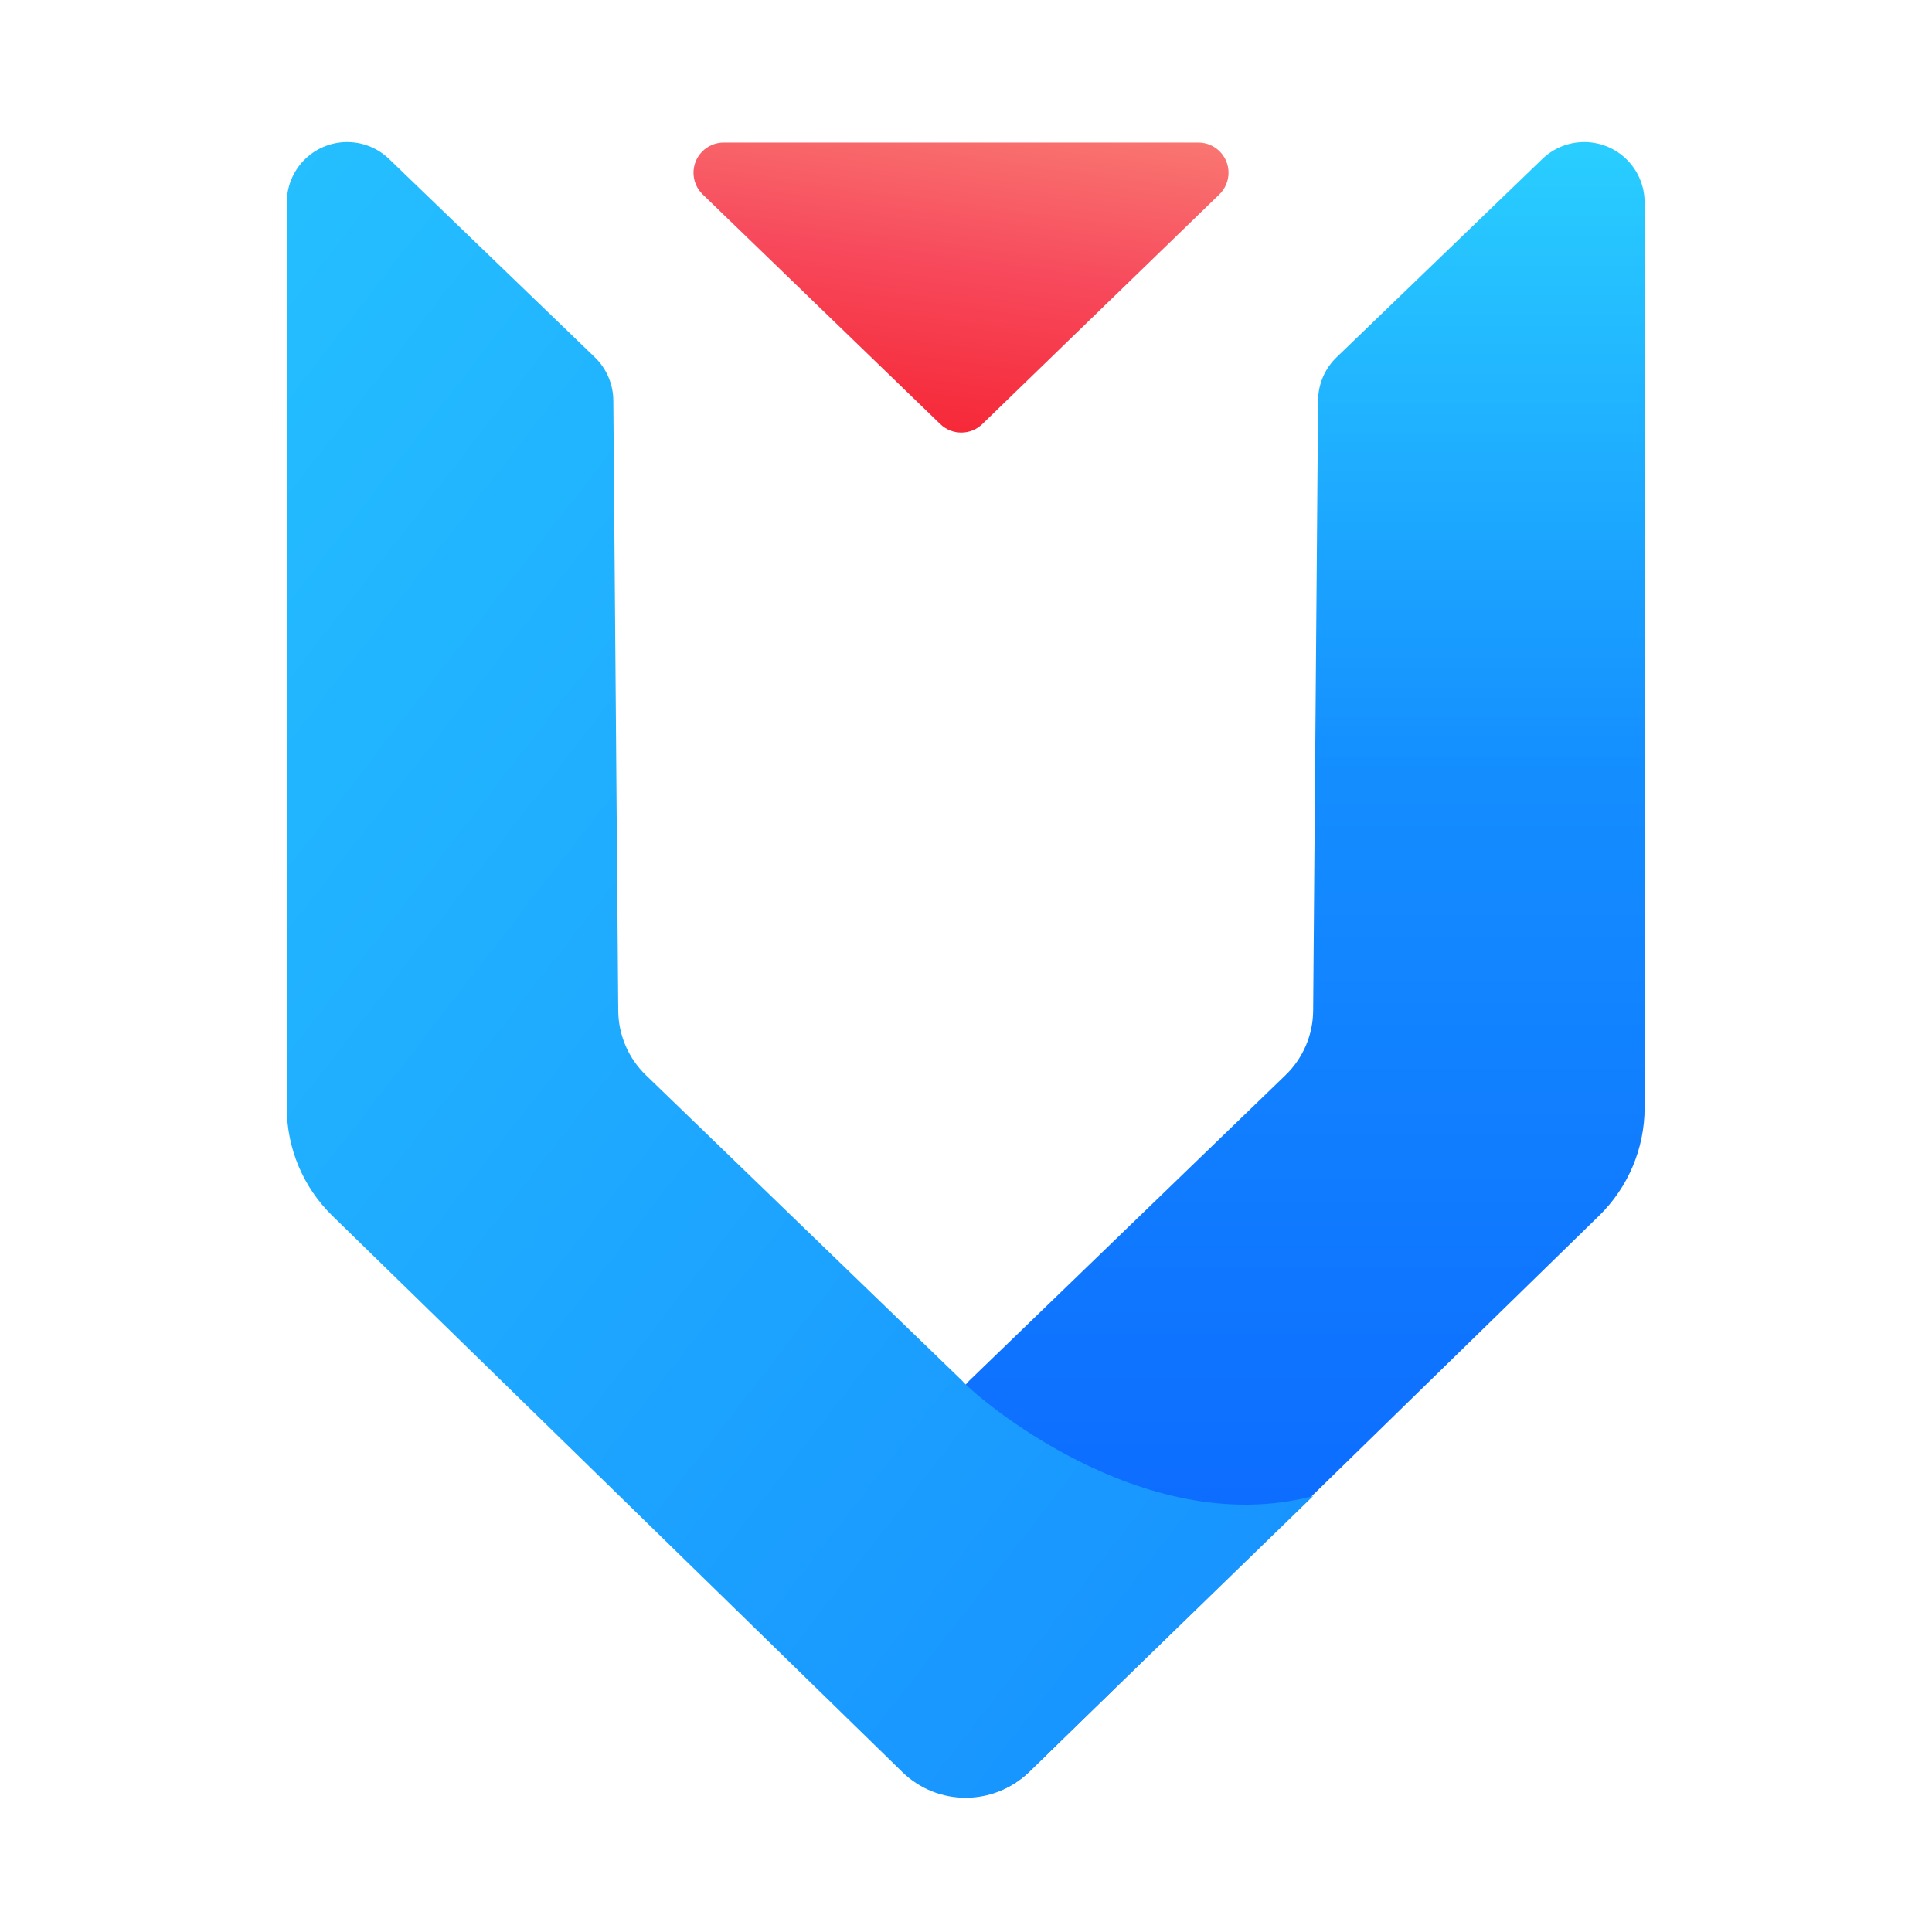
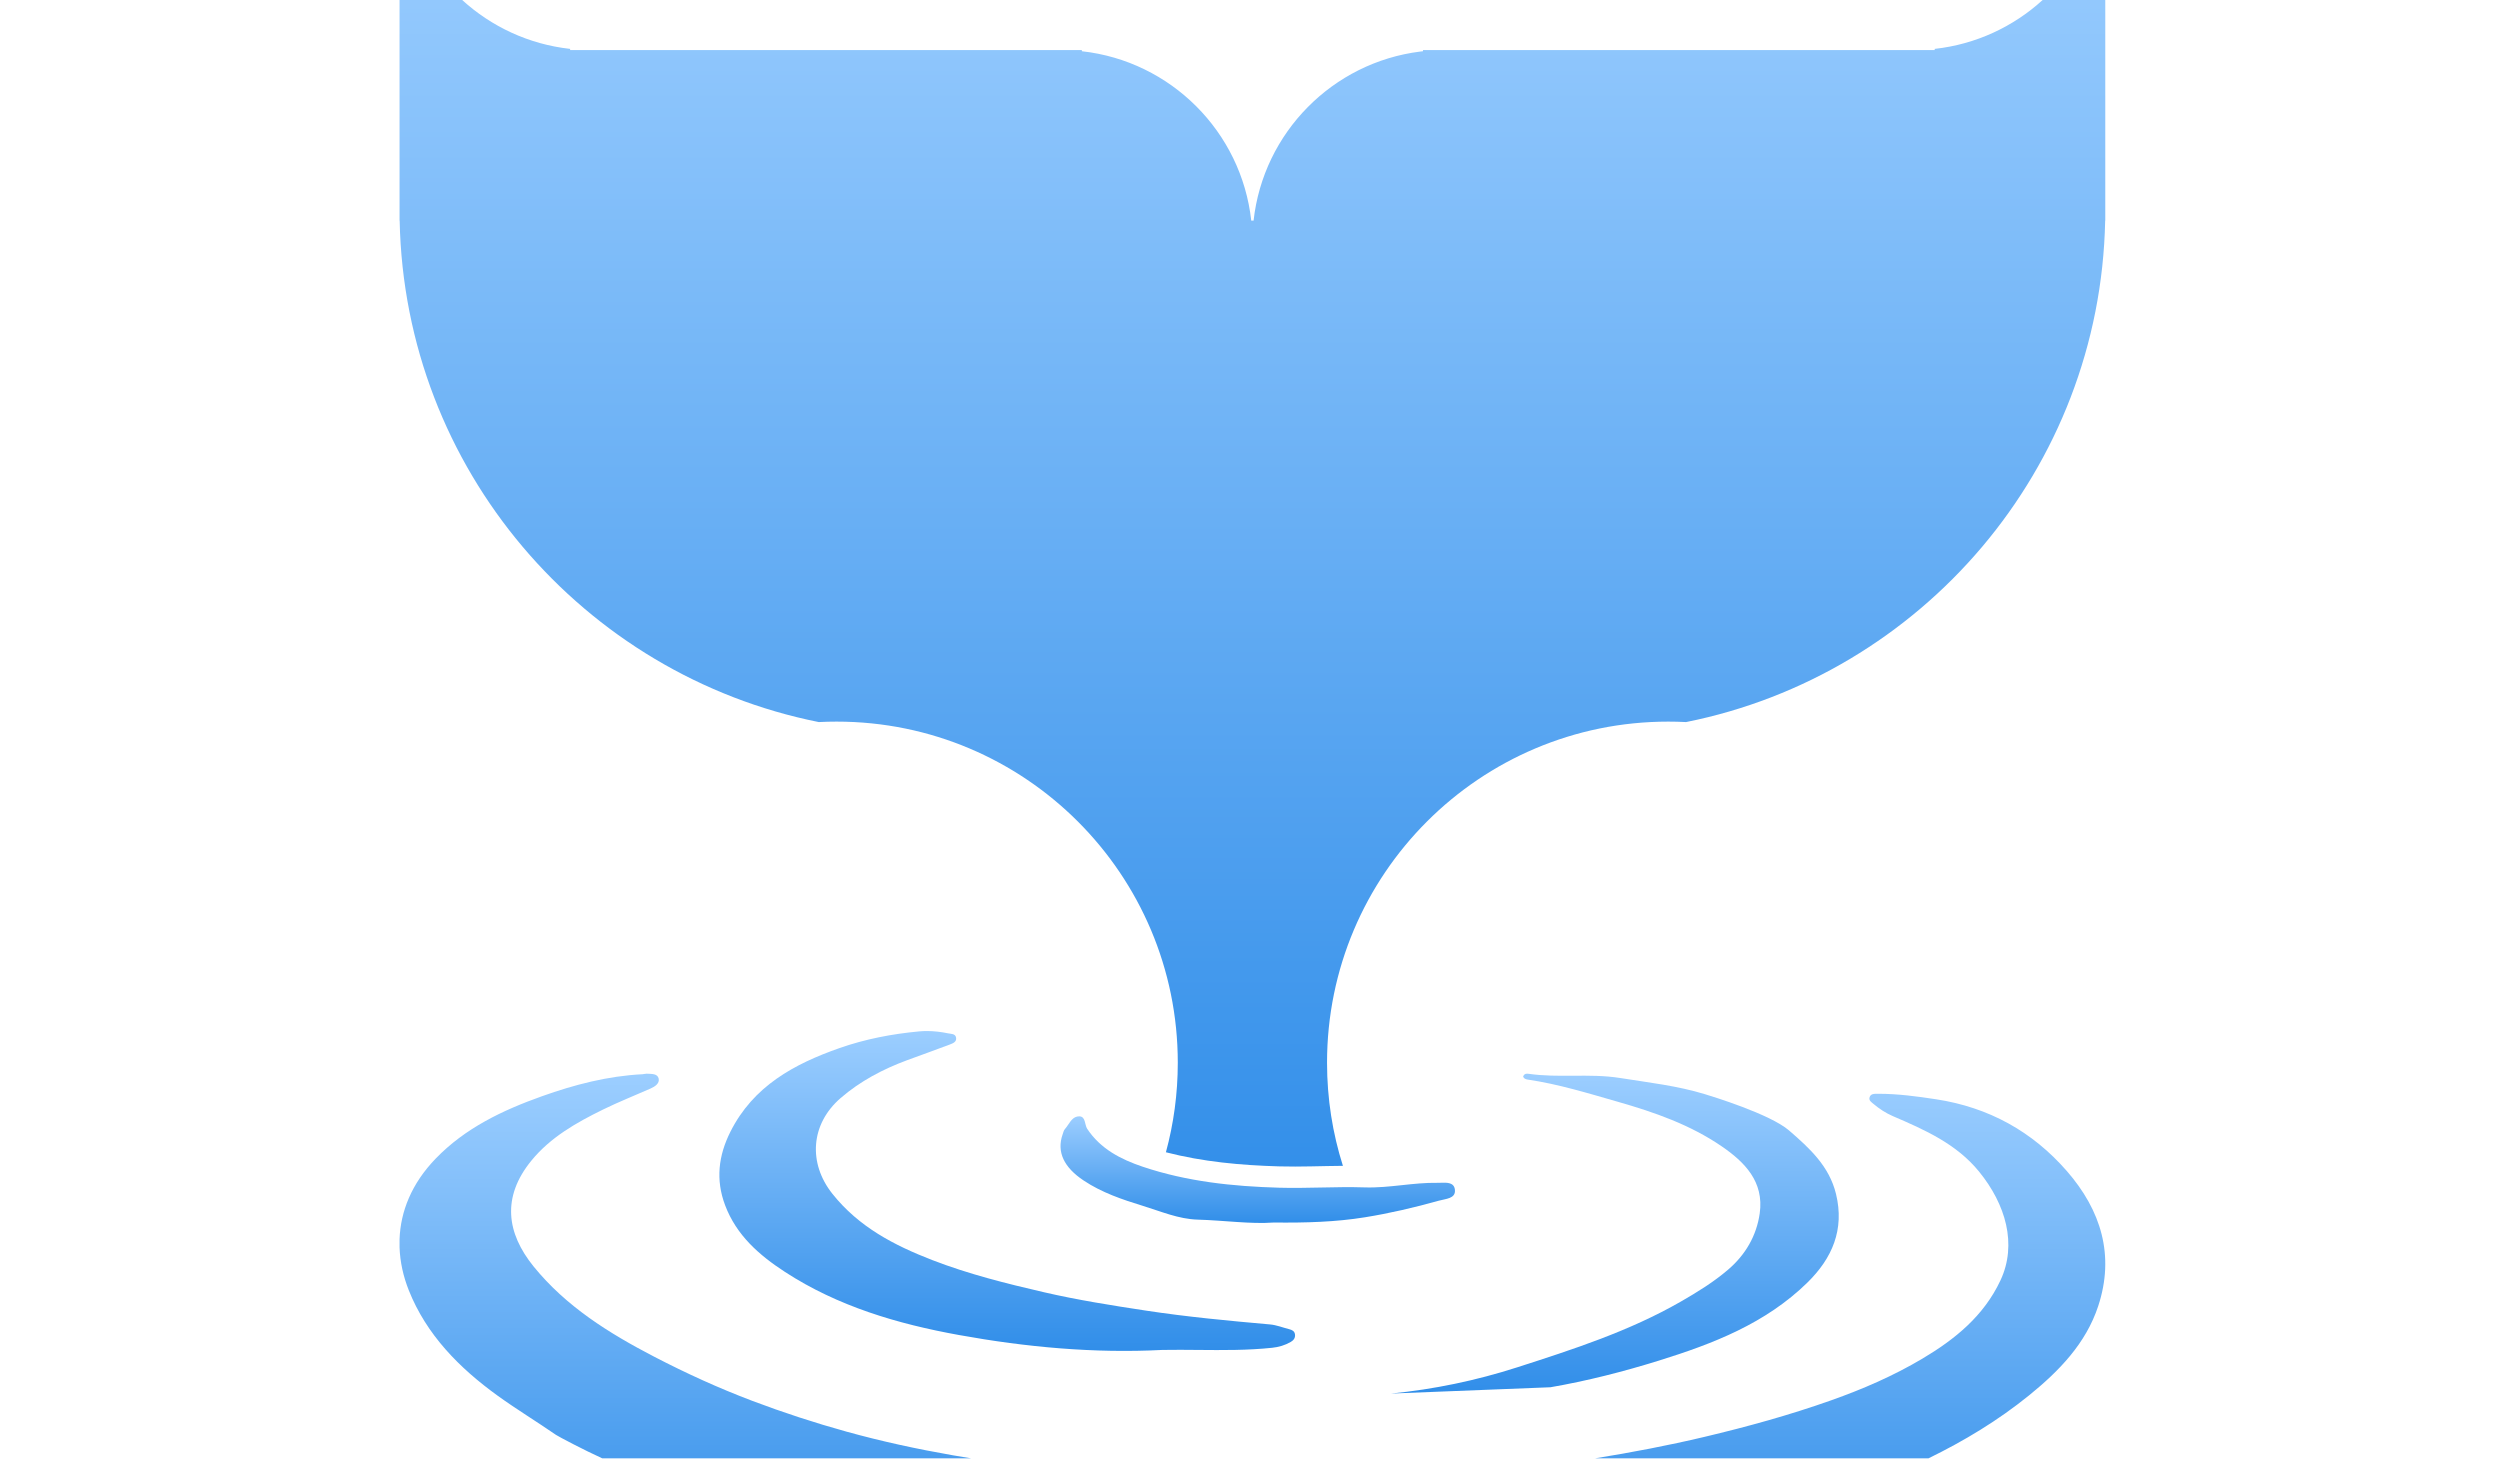
- <svg xmlns="http://www.w3.org/2000/svg" viewBox="0 0 128 128" version="1.1">
-   <defs>
-     <linearGradient x1="69.644%" y1="0%" x2="69.644%" y2="100%" id="linearGradient-1">
-       <stop stop-color="#29CDFF" offset="0%" />
-       <stop stop-color="#148EFF" offset="37.86%" />
-       <stop stop-color="#0A60FF" offset="100%" />
-     </linearGradient>
-     <linearGradient x1="-19.819%" y1="-36.793%" x2="138.579%" y2="157.638%" id="linearGradient-2">
-       <stop stop-color="#29CDFF" offset="0%" />
-       <stop stop-color="#0F78FF" offset="100%" />
-     </linearGradient>
-     <linearGradient x1="68.128%" y1="-35.691%" x2="30.44%" y2="114.943%" id="linearGradient-3">
-       <stop stop-color="#FA8E7D" offset="0%" />
-       <stop stop-color="#F74A5C" offset="51.264%" />
-       <stop stop-color="#F51D2C" offset="100%" />
+ <svg xmlns="http://www.w3.org/2000/svg" version="1.1" id="svg2" xml:space="preserve" width="1280" height="746.667" viewBox="0 0 1280 746.667">
+   <defs id="defs6">
+     <clipPath clipPathUnits="userSpaceOnUse" id="clipPath18">
+       <path d="m 784.376,560 c -11.2,-10.213 -25.563,-17.017 -41.448,-18.773 v 0 l -10e-4,-0.45 -196.5,10e-4 -10e-4,-0.451 -1.022,-0.12 c -33.673,-4.199 -60.289,-31.113 -64.027,-64.922 v 0 h -0.899 c -3.777,34.15 -30.896,61.266 -65.05,65.042 v 0 l -10e-4,0.451 -196.5,-10e-4 -0.001,0.45 c -15.885,1.756 -30.247,8.56 -41.448,18.773 v 0 h -24.051 v -84.715 l 0.042,-0.042 c 1.929,-95.37 70.432,-174.4 160.942,-192.518 v 0 c 2.272,0.117 4.559,0.176 6.86,0.176 v 0 c 72.349,0 131,-58.644 131,-130.985 v 0 c 0,-11.899 -1.587,-23.428 -4.562,-34.386 v 0 c 14.165,-3.661 28.73,-4.999 43.518,-5.421 v 0 c 8.169,-0.233 16.311,0.153 24.449,0.21 v 0 c -3.959,12.492 -6.093,25.795 -6.093,39.597 v 0 c 0,72.341 58.652,130.985 131,130.985 v 0 c 2.301,0 4.589,-0.059 6.86,-0.176 v 0 c 90.51,18.118 159.014,97.148 160.942,192.518 v 0 l 0.042,0.042 V 560 Z M 440.965,98.603 l 39.963,0.003 0.955,-0.003 c -6.985,0.175 -14.484,1.038 -22.009,1.249 v 0 c -5.757,0.163 -11.272,2.063 -16.744,3.899 v 0 c -0.686,-1.734 -1.408,-3.45 -2.165,-5.148 m 48.149,0.138 c -0.886,-0.066 -1.784,-0.11 -2.694,-0.136 v 0 l 34.469,-0.002 -0.393,0.891 c -0.1,0.228 -0.198,0.456 -0.295,0.683 v 0 c -9.855,-1.295 -19.946,-1.552 -31.087,-1.436" id="path16" />
+     </clipPath>
+     <clipPath clipPathUnits="userSpaceOnUse" id="clipPath26">
+       <path d="M -19.573,780.271 H 980.427 v -1000 H -19.573 Z" id="path24" />
+     </clipPath>
+     <linearGradient x1="0" y1="0" x2="0" y2="1024" gradientUnits="userSpaceOnUse" gradientTransform="matrix(1,0,0,-1,153.4272,606.2696)" id="linearGradient36">
+       <stop style="stop-opacity:1;stop-color:#9cceff" offset="0" id="stop32" />
+       <stop style="stop-opacity:1;stop-color:#318ee9" offset="1" id="stop34" />
+     </linearGradient>
+     <linearGradient x1="327.5" y1="0" x2="327.5" y2="506.488" gradientUnits="userSpaceOnUse" gradientTransform="matrix(1,0,0,-1,153.4272,606.2696)" spreadMethod="pad" id="linearGradient68">
+       <stop style="stop-opacity:1;stop-color:#9cceff" offset="0" id="stop64" />
+       <stop style="stop-opacity:1;stop-color:#318ee9" offset="1" id="stop66" />
+     </linearGradient>
+     <clipPath clipPathUnits="userSpaceOnUse" id="clipPath78">
+       <path d="m 584.87,146.596 c 0.278,-0.711 0.911,-1.027 1.642,-1.134 v 0 c 11.889,-1.737 23.329,-5.278 34.853,-8.578 v 0 c 13.994,-4.005 27.667,-8.788 39.743,-17.058 v 0 c 8.788,-6.021 16.362,-13.561 14.624,-25.776 v 0 c -1.222,-8.611 -5.501,-15.9 -12.066,-21.532 v 0 c -5.573,-4.785 -11.795,-8.627 -18.179,-12.299 v 0 C 625.646,48.813 604.098,41.858 582.547,34.927 v 0 c -15.76,-5.07 -31.958,-8.43 -48.401,-10.052 v 0 l 61.213,2.418 c 14.091,2.436 27.975,5.983 41.667,10.241 v 0 c 20.81,6.471 40.971,14.259 56.997,29.942 v 0 c 9.502,9.296 14.345,20.356 11.006,34.036 v 0 c -2.617,10.72 -10.127,17.547 -18.017,24.378 v 0 c -7.343,6.362 -30.009,13.233 -32.226,13.913 v 0 c -10.673,3.281 -21.711,4.497 -32.659,6.245 v 0 c -5.973,0.953 -11.987,0.912 -17.999,0.872 v 0 c -5.687,-0.039 -11.374,-0.077 -17.024,0.726 v 0 c -0.219,0.031 -0.453,0.059 -0.686,0.059 v 0 c -0.624,0 -1.239,-0.204 -1.548,-1.109" id="path76" />
+     </clipPath>
+     <clipPath clipPathUnits="userSpaceOnUse" id="clipPath86">
+       <path d="M -19.573,780.271 H 980.427 v -1000 H -19.573 Z" id="path84" />
+     </clipPath>
+     <linearGradient x1="0" y1="0" x2="0" y2="1024" gradientUnits="userSpaceOnUse" gradientTransform="matrix(1,0,0,-1,534.1461,147.7055)" id="linearGradient96">
+       <stop style="stop-opacity:1;stop-color:#9cceff" offset="0" id="stop92" />
+       <stop style="stop-opacity:1;stop-color:#318ee9" offset="1" id="stop94" />
+     </linearGradient>
+     <linearGradient x1="85.969" y1="0" x2="85.969" y2="122.545" gradientUnits="userSpaceOnUse" gradientTransform="matrix(1,0,0,-1,534.1461,147.7055)" spreadMethod="pad" id="linearGradient128">
+       <stop style="stop-opacity:1;stop-color:#9cceff" offset="0" id="stop124" />
+       <stop style="stop-opacity:1;stop-color:#318ee9" offset="1" id="stop126" />
+     </linearGradient>
+     <clipPath clipPathUnits="userSpaceOnUse" id="clipPath138">
+       <path d="m 246.692,147.493 c -13.33,-0.666 -26.094,-3.999 -38.523,-8.428 v 0 C 193.01,133.661 178.642,126.85 167.274,115.07 v 0 c -9.238,-9.571 -13.472,-20.286 -13.847,-30.933 v 0 -3.133 c 0.196,-5.599 1.433,-11.149 3.544,-16.466 v 0 c 6.754,-17.012 19.358,-29.831 34.177,-40.522 v 0 c 7.271,-5.246 14.974,-9.915 22.359,-15.015 v 0 C 214.385,8.395 224.387,3.114 231.266,0 v 0 h 141.651 c -2.34,0.374 -4.679,0.763 -7.014,1.169 v 0 c -13.725,2.388 -27.325,5.336 -40.779,9.062 v 0 c -12.297,3.407 -24.372,7.351 -36.265,11.85 v 0 c -12.88,4.871 -25.351,10.564 -37.594,16.915 v 0 C 233.76,48.078 217.319,58.37 204.911,73.669 v 0 c -10.377,12.795 -12.324,26.624 -0.85,40.66 v 0 c 7.329,8.968 17.232,14.567 27.477,19.595 v 0 c 5.965,2.927 12.174,5.377 18.258,8.072 v 0 c 1.678,0.743 3.512,1.932 3.148,3.767 v 0 c -0.403,2.035 -2.736,1.82 -4.486,1.937 v 0 c -0.049,0.003 -0.097,0.004 -0.145,0.004 v 0 c -0.535,0 -1.079,-0.184 -1.621,-0.211 m 474.168,-7.506 c -1.159,-0.006 -2.542,0.048 -2.953,-1.389 v 0 c -0.34,-1.192 0.695,-1.817 1.478,-2.474 v 0 c 2.267,-1.905 4.718,-3.533 7.467,-4.716 v 0 c 12.26,-5.273 24.429,-10.641 33.113,-21.307 v 0 C 770.147,97.592 774.7,82.24 768.169,68.316 v 0 C 761.771,54.675 750.736,45.725 738.156,38.255 v 0 C 727.107,31.693 715.351,26.593 703.149,22.269 v 0 C 687.196,16.616 670.918,12.137 654.489,8.234 v 0 C 640.625,4.942 626.612,2.281 612.521,0 v 0 h 128.021 c 13.661,6.678 26.654,14.489 38.587,24.154 v 0 c 11.61,9.404 21.851,19.964 26.578,34.297 v 0 c 6.417,19.472 1.118,36.787 -12.087,51.921 v 0 c -13.204,15.132 -29.958,24.421 -50.166,27.507 v 0 c -7.332,1.119 -14.672,2.11 -22.103,2.11 v 0 c -0.163,0 -0.328,-0.001 -0.491,-0.002" id="path136" />
+     </clipPath>
+     <clipPath clipPathUnits="userSpaceOnUse" id="clipPath146">
+       <path d="M -19.573,780.271 H 980.427 v -1000 H -19.573 Z" id="path144" />
+     </clipPath>
+     <linearGradient x1="0" y1="0" x2="0" y2="1024" gradientUnits="userSpaceOnUse" gradientTransform="matrix(1,0,0,-1,153.4272,147.7055)" id="linearGradient156">
+       <stop style="stop-opacity:1;stop-color:#9cceff" offset="0" id="stop152" />
+       <stop style="stop-opacity:1;stop-color:#318ee9" offset="1" id="stop154" />
+     </linearGradient>
+     <linearGradient x1="327.5" y1="0" x2="327.5" y2="191.987" gradientUnits="userSpaceOnUse" gradientTransform="matrix(1,0,0,-1,153.4272,147.7055)" spreadMethod="pad" id="linearGradient188">
+       <stop style="stop-opacity:1;stop-color:#9cceff" offset="0" id="stop184" />
+       <stop style="stop-opacity:1;stop-color:#318ee9" offset="1" id="stop186" />
+     </linearGradient>
+     <clipPath clipPathUnits="userSpaceOnUse" id="clipPath198">
+       <path d="m 352.993,163.949 c -10.453,-0.972 -20.714,-2.935 -30.627,-6.412 v 0 c -17.442,-6.118 -33.118,-14.624 -41.904,-32.155 v 0 c -4.571,-9.121 -5.713,-18.377 -2.028,-28.177 v 0 C 282.793,85.612 291.6,77.98 301.396,71.6 v 0 c 20.351,-13.249 43.301,-19.988 66.869,-24.25 v 0 c 25.769,-4.662 51.817,-7.077 78.091,-5.724 v 0 c 4.593,0.082 9.19,0.04 13.788,0 v 0 c 9.446,-0.086 18.897,-0.17 28.332,0.822 v 0 c 2.624,0.274 4.954,0.977 7.177,2.247 v 0 c 1.112,0.637 1.818,1.595 1.613,2.955 v 0 c -0.184,1.223 -1.133,1.667 -2.204,1.938 v 0 c -2.456,0.624 -4.877,1.609 -7.369,1.83 v 0 c -15.897,1.411 -31.767,2.893 -47.571,5.296 v 0 c -13.134,1.999 -26.28,4.07 -39.178,7.053 v 0 c -14.496,3.352 -28.99,6.958 -42.974,12.374 v 0 c -14.674,5.684 -28.155,12.704 -38.283,25.384 v 0 c -9.469,11.856 -8.391,26.871 3.102,36.811 v 0 c 7.564,6.545 16.243,11.101 25.549,14.55 v 0 c 5.451,2.018 10.939,3.943 16.372,6.013 v 0 c 1.186,0.451 2.792,1.024 2.402,2.759 v 0 c -0.318,1.411 -1.818,1.292 -2.973,1.527 v 0 c -2.719,0.557 -5.448,0.898 -8.203,0.898 v 0 c -0.977,0 -1.958,-0.043 -2.943,-0.134" id="path196" />
+     </clipPath>
+     <clipPath clipPathUnits="userSpaceOnUse" id="clipPath206">
+       <path d="M -19.573,780.271 H 980.427 v -1000 H -19.573 Z" id="path204" />
+     </clipPath>
+     <linearGradient x1="0" y1="0" x2="0" y2="1024" gradientUnits="userSpaceOnUse" gradientTransform="matrix(1,0,0,-1,276.2398,164.0828)" id="linearGradient216">
+       <stop style="stop-opacity:1;stop-color:#9cceff" offset="0" id="stop212" />
+       <stop style="stop-opacity:1;stop-color:#318ee9" offset="1" id="stop214" />
+     </linearGradient>
+     <linearGradient x1="110.531" y1="0" x2="110.531" y2="122.545" gradientUnits="userSpaceOnUse" gradientTransform="matrix(1,0,0,-1,276.2398,164.0828)" spreadMethod="pad" id="linearGradient248">
+       <stop style="stop-opacity:1;stop-color:#9cceff" offset="0" id="stop244" />
+       <stop style="stop-opacity:1;stop-color:#318ee9" offset="1" id="stop246" />
+     </linearGradient>
+     <clipPath clipPathUnits="userSpaceOnUse" id="clipPath258">
+       <path d="m 413.623,131.242 c -2.229,-0.458 -3.212,-3.131 -4.719,-4.837 v 0 c -0.447,-0.507 -0.601,-1.273 -0.836,-1.939 v 0 c -2.418,-6.843 0.515,-12.749 8.038,-17.771 v 0 c 6.977,-4.656 14.829,-7.312 22.705,-9.728 v 0 c 6.904,-2.12 13.79,-5.097 21.063,-5.303 v 0 c 10.2,-0.287 20.356,-1.772 29.24,-1.111 v 0 c 12.582,-0.132 23.826,0.214 34.903,1.991 v 0 c 9.612,1.544 19.114,3.768 28.498,6.394 v 0 c 2.64,0.739 6.461,0.769 6.178,4.099 v 0 c -0.251,2.952 -2.996,2.867 -5.42,2.783 v 0 c -0.486,-0.017 -0.958,-0.034 -1.395,-0.026 v 0 c -4.52,0.075 -8.998,-0.406 -13.481,-0.887 v 0 c -4.783,-0.514 -9.573,-1.027 -14.425,-0.864 v 0 c -5.576,0.186 -11.151,0.068 -16.732,-0.05 v 0 c -5.33,-0.113 -10.666,-0.226 -16.013,-0.073 v 0 c -17.898,0.511 -35.47,2.363 -52.401,8.053 v 0 c -8.432,2.834 -16.255,6.85 -21.36,14.601 v 0 c -0.993,1.509 -0.525,4.754 -3.06,4.755 v 0 c -0.234,0 -0.494,-0.028 -0.783,-0.087" id="path256" />
+     </clipPath>
+     <clipPath clipPathUnits="userSpaceOnUse" id="clipPath266">
+       <path d="M -19.573,780.271 H 980.427 v -1000 H -19.573 Z" id="path264" />
+     </clipPath>
+     <linearGradient x1="0" y1="0" x2="0" y2="1024" gradientUnits="userSpaceOnUse" gradientTransform="matrix(1,0,0,-1,407.2398,131.3281)" id="linearGradient276">
+       <stop style="stop-opacity:1;stop-color:#9cceff" offset="0" id="stop272" />
+       <stop style="stop-opacity:1;stop-color:#318ee9" offset="1" id="stop274" />
+     </linearGradient>
+     <linearGradient x1="75.734" y1="0" x2="75.734" y2="40.848" gradientUnits="userSpaceOnUse" gradientTransform="matrix(1,0,0,-1,407.2398,131.3281)" spreadMethod="pad" id="linearGradient308">
+       <stop style="stop-opacity:1;stop-color:#9cceff" offset="0" id="stop304" />
+       <stop style="stop-opacity:1;stop-color:#318ee9" offset="1" id="stop306" />
    </linearGradient>
  </defs>
-   <g id="Vue" stroke="none" stroke-width="1" fill="none" fill-rule="evenodd">
-     <g id="Group" transform="translate(19, 9)">
-       <path d="M89.96,90.48 C78.58,93.48 68.33,83.36 67.62,82.48 L46.66,62.229 C45.502,61.11 44.843,59.573 44.83,57.963 L44.504,17.521 C44.495,16.446 44.054,15.42 43.28,14.673 L29.646,1.532 C28.055,-0.002 25.523,0.045 23.99,1.635 C23.272,2.381 22.87,3.376 22.87,4.411 L22.87,64.386 C22.87,67.081 23.957,69.661 25.885,71.543 L63.6,108.352 C65.947,110.642 69.696,110.625 72.021,108.313" id="Path-Copy" fill="url(#linearGradient-1)" fill-rule="nonzero" transform="translate(56.415, 54.83116) scale(-1, 1) translate(-56.415, -54.83116) " />
-       <path d="M68,90.116 C56.62,93.116 45.46,83.36 44.75,82.48 L23.79,62.229 C22.632,61.11 21.973,59.573 21.96,57.963 L21.634,17.521 C21.625,16.446 21.184,15.42 20.41,14.673 L6.776,1.532 C5.185,-0.002 2.653,0.045 1.12,1.635 C0.402,2.381 3.90211878e-13,3.376 3.90798505e-13,4.411 L3.94351218e-13,64.386 C3.94681177e-13,67.081 1.087,69.661 3.015,71.543 L40.781,108.401 C43.107,110.671 46.818,110.677 49.15,108.413" id="Path" fill="url(#linearGradient-2)" fill-rule="nonzero" />
-       <path d="M43.298,19.099 L27.557,3.882 C26.762,3.115 26.741,1.849 27.509,1.054 C27.885,0.665 28.404,0.444 28.947,0.444 L60.393,0.444 C61.497,0.444 62.393,1.34 62.393,2.444 C62.393,2.986 62.173,3.504 61.784,3.881 L46.08,19.098 C45.305,19.848 44.074,19.849 43.298,19.099 Z" id="Path" fill="url(#linearGradient-3)" />
+   <g id="g10" transform="matrix(1.333333,0,0,-1.333333,0,746.6667)">
+     <g id="g12">
+       <g id="g14" clip-path="url(#clipPath18)">
+         <g id="g20">
+           <g id="g22" />
+           <g id="g50">
+             <g clip-path="url(#clipPath26)" opacity="0" id="g48">
+               <g id="g46">
+                 <g id="g44">
+                   <g id="g42">
+                     <g id="g40">
+                       <path d="M -19.573,-219.729 H 980.428 v 1000 H -19.573 Z" style="fill:url(#linearGradient36);stroke:none" id="path38" />
+                     </g>
+                   </g>
+                 </g>
+               </g>
+             </g>
+           </g>
+         </g>
+       </g>
+     </g>
+     <g id="g52">
+       <g id="g54">
+         <g id="g60">
+           <g id="g62">
+             <path d="m 784.376,560 c -11.2,-10.213 -25.563,-17.017 -41.448,-18.773 v 0 l -10e-4,-0.45 -196.5,10e-4 -10e-4,-0.451 -1.022,-0.12 c -33.673,-4.199 -60.289,-31.113 -64.027,-64.922 v 0 h -0.899 c -3.777,34.15 -30.896,61.266 -65.05,65.042 v 0 l -10e-4,0.451 -196.5,-10e-4 -0.001,0.45 c -15.885,1.756 -30.247,8.56 -41.448,18.773 v 0 h -24.051 v -84.715 l 0.042,-0.042 c 1.929,-95.37 70.432,-174.4 160.942,-192.518 v 0 c 2.272,0.117 4.559,0.176 6.86,0.176 v 0 c 72.349,0 131,-58.644 131,-130.985 v 0 c 0,-11.899 -1.587,-23.428 -4.562,-34.386 v 0 c 14.165,-3.661 28.73,-4.999 43.518,-5.421 v 0 c 8.169,-0.233 16.311,0.153 24.449,0.21 v 0 c -3.959,12.492 -6.093,25.795 -6.093,39.597 v 0 c 0,72.341 58.652,130.985 131,130.985 v 0 c 2.301,0 4.589,-0.059 6.86,-0.176 v 0 c 90.51,18.118 159.014,97.148 160.942,192.518 v 0 l 0.042,0.042 V 560 Z M 440.965,98.603 l 39.963,0.003 0.955,-0.003 c -6.985,0.175 -14.484,1.038 -22.009,1.249 v 0 c -5.757,0.163 -11.272,2.063 -16.744,3.899 v 0 c -0.686,-1.734 -1.408,-3.45 -2.165,-5.148 m 48.149,0.138 c -0.886,-0.066 -1.784,-0.11 -2.694,-0.136 v 0 l 34.469,-0.002 -0.393,0.891 c -0.1,0.228 -0.198,0.456 -0.295,0.683 v 0 c -9.855,-1.295 -19.946,-1.552 -31.087,-1.436" style="fill:url(#linearGradient68);stroke:none" id="path70" />
+           </g>
+         </g>
+       </g>
+     </g>
+     <g id="g72">
+       <g id="g74" clip-path="url(#clipPath78)">
+         <g id="g80">
+           <g id="g82" />
+           <g id="g110">
+             <g clip-path="url(#clipPath86)" opacity="0" id="g108">
+               <g id="g106">
+                 <g id="g104">
+                   <g id="g102">
+                     <g id="g100">
+                       <path d="M -19.573,-219.729 H 980.428 v 1000 H -19.573 Z" style="fill:url(#linearGradient96);stroke:none" id="path98" />
+                     </g>
+                   </g>
+                 </g>
+               </g>
+             </g>
+           </g>
+         </g>
+       </g>
+     </g>
+     <g id="g112">
+       <g id="g114">
+         <g id="g120">
+           <g id="g122">
+             <path d="m 584.87,146.596 c 0.278,-0.711 0.911,-1.027 1.642,-1.134 v 0 c 11.889,-1.737 23.329,-5.278 34.853,-8.578 v 0 c 13.994,-4.005 27.667,-8.788 39.743,-17.058 v 0 c 8.788,-6.021 16.362,-13.561 14.624,-25.776 v 0 c -1.222,-8.611 -5.501,-15.9 -12.066,-21.532 v 0 c -5.573,-4.785 -11.795,-8.627 -18.179,-12.299 v 0 C 625.646,48.813 604.098,41.858 582.547,34.927 v 0 c -15.76,-5.07 -31.958,-8.43 -48.401,-10.052 v 0 l 61.213,2.418 c 14.091,2.436 27.975,5.983 41.667,10.241 v 0 c 20.81,6.471 40.971,14.259 56.997,29.942 v 0 c 9.502,9.296 14.345,20.356 11.006,34.036 v 0 c -2.617,10.72 -10.127,17.547 -18.017,24.378 v 0 c -7.343,6.362 -30.009,13.233 -32.226,13.913 v 0 c -10.673,3.281 -21.711,4.497 -32.659,6.245 v 0 c -5.973,0.953 -11.987,0.912 -17.999,0.872 v 0 c -5.687,-0.039 -11.374,-0.077 -17.024,0.726 v 0 c -0.219,0.031 -0.453,0.059 -0.686,0.059 v 0 c -0.624,0 -1.239,-0.204 -1.548,-1.109" style="fill:url(#linearGradient128);stroke:none" id="path130" />
+           </g>
+         </g>
+       </g>
+     </g>
+     <g id="g132">
+       <g id="g134" clip-path="url(#clipPath138)">
+         <g id="g140">
+           <g id="g142" />
+           <g id="g170">
+             <g clip-path="url(#clipPath146)" opacity="0" id="g168">
+               <g id="g166">
+                 <g id="g164">
+                   <g id="g162">
+                     <g id="g160">
+                       <path d="M -19.573,-219.729 H 980.428 v 1000 H -19.573 Z" style="fill:url(#linearGradient156);stroke:none" id="path158" />
+                     </g>
+                   </g>
+                 </g>
+               </g>
+             </g>
+           </g>
+         </g>
+       </g>
+     </g>
+     <g id="g172">
+       <g id="g174">
+         <g id="g180">
+           <g id="g182">
+             <path d="m 246.692,147.493 c -13.33,-0.666 -26.094,-3.999 -38.523,-8.428 v 0 C 193.01,133.661 178.642,126.85 167.274,115.07 v 0 c -9.238,-9.571 -13.472,-20.286 -13.847,-30.933 v 0 -3.133 c 0.196,-5.599 1.433,-11.149 3.544,-16.466 v 0 c 6.754,-17.012 19.358,-29.831 34.177,-40.522 v 0 c 7.271,-5.246 14.974,-9.915 22.359,-15.015 v 0 C 214.385,8.395 224.387,3.114 231.266,0 v 0 h 141.651 c -2.34,0.374 -4.679,0.763 -7.014,1.169 v 0 c -13.725,2.388 -27.325,5.336 -40.779,9.062 v 0 c -12.297,3.407 -24.372,7.351 -36.265,11.85 v 0 c -12.88,4.871 -25.351,10.564 -37.594,16.915 v 0 C 233.76,48.078 217.319,58.37 204.911,73.669 v 0 c -10.377,12.795 -12.324,26.624 -0.85,40.66 v 0 c 7.329,8.968 17.232,14.567 27.477,19.595 v 0 c 5.965,2.927 12.174,5.377 18.258,8.072 v 0 c 1.678,0.743 3.512,1.932 3.148,3.767 v 0 c -0.403,2.035 -2.736,1.82 -4.486,1.937 v 0 c -0.049,0.003 -0.097,0.004 -0.145,0.004 v 0 c -0.535,0 -1.079,-0.184 -1.621,-0.211 m 474.168,-7.506 c -1.159,-0.006 -2.542,0.048 -2.953,-1.389 v 0 c -0.34,-1.192 0.695,-1.817 1.478,-2.474 v 0 c 2.267,-1.905 4.718,-3.533 7.467,-4.716 v 0 c 12.26,-5.273 24.429,-10.641 33.113,-21.307 v 0 C 770.147,97.592 774.7,82.24 768.169,68.316 v 0 C 761.771,54.675 750.736,45.725 738.156,38.255 v 0 C 727.107,31.693 715.351,26.593 703.149,22.269 v 0 C 687.196,16.616 670.918,12.137 654.489,8.234 v 0 C 640.625,4.942 626.612,2.281 612.521,0 v 0 h 128.021 c 13.661,6.678 26.654,14.489 38.587,24.154 v 0 c 11.61,9.404 21.851,19.964 26.578,34.297 v 0 c 6.417,19.472 1.118,36.787 -12.087,51.921 v 0 c -13.204,15.132 -29.958,24.421 -50.166,27.507 v 0 c -7.332,1.119 -14.672,2.11 -22.103,2.11 v 0 c -0.163,0 -0.328,-0.001 -0.491,-0.002" style="fill:url(#linearGradient188);stroke:none" id="path190" />
+           </g>
+         </g>
+       </g>
+     </g>
+     <g id="g192">
+       <g id="g194" clip-path="url(#clipPath198)">
+         <g id="g200">
+           <g id="g202" />
+           <g id="g230">
+             <g clip-path="url(#clipPath206)" opacity="0" id="g228">
+               <g id="g226">
+                 <g id="g224">
+                   <g id="g222">
+                     <g id="g220">
+                       <path d="M -19.573,-219.729 H 980.428 v 1000 H -19.573 Z" style="fill:url(#linearGradient216);stroke:none" id="path218" />
+                     </g>
+                   </g>
+                 </g>
+               </g>
+             </g>
+           </g>
+         </g>
+       </g>
+     </g>
+     <g id="g232">
+       <g id="g234">
+         <g id="g240">
+           <g id="g242">
+             <path d="m 352.993,163.949 c -10.453,-0.972 -20.714,-2.935 -30.627,-6.412 v 0 c -17.442,-6.118 -33.118,-14.624 -41.904,-32.155 v 0 c -4.571,-9.121 -5.713,-18.377 -2.028,-28.177 v 0 C 282.793,85.612 291.6,77.98 301.396,71.6 v 0 c 20.351,-13.249 43.301,-19.988 66.869,-24.25 v 0 c 25.769,-4.662 51.817,-7.077 78.091,-5.724 v 0 c 4.593,0.082 9.19,0.04 13.788,0 v 0 c 9.446,-0.086 18.897,-0.17 28.332,0.822 v 0 c 2.624,0.274 4.954,0.977 7.177,2.247 v 0 c 1.112,0.637 1.818,1.595 1.613,2.955 v 0 c -0.184,1.223 -1.133,1.667 -2.204,1.938 v 0 c -2.456,0.624 -4.877,1.609 -7.369,1.83 v 0 c -15.897,1.411 -31.767,2.893 -47.571,5.296 v 0 c -13.134,1.999 -26.28,4.07 -39.178,7.053 v 0 c -14.496,3.352 -28.99,6.958 -42.974,12.374 v 0 c -14.674,5.684 -28.155,12.704 -38.283,25.384 v 0 c -9.469,11.856 -8.391,26.871 3.102,36.811 v 0 c 7.564,6.545 16.243,11.101 25.549,14.55 v 0 c 5.451,2.018 10.939,3.943 16.372,6.013 v 0 c 1.186,0.451 2.792,1.024 2.402,2.759 v 0 c -0.318,1.411 -1.818,1.292 -2.973,1.527 v 0 c -2.719,0.557 -5.448,0.898 -8.203,0.898 v 0 c -0.977,0 -1.958,-0.043 -2.943,-0.134" style="fill:url(#linearGradient248);stroke:none" id="path250" />
+           </g>
+         </g>
+       </g>
+     </g>
+     <g id="g252">
+       <g id="g254" clip-path="url(#clipPath258)">
+         <g id="g260">
+           <g id="g262" />
+           <g id="g290">
+             <g clip-path="url(#clipPath266)" opacity="0" id="g288">
+               <g id="g286">
+                 <g id="g284">
+                   <g id="g282">
+                     <g id="g280">
+                       <path d="M -19.573,-219.729 H 980.428 v 1000 H -19.573 Z" style="fill:url(#linearGradient276);stroke:none" id="path278" />
+                     </g>
+                   </g>
+                 </g>
+               </g>
+             </g>
+           </g>
+         </g>
+       </g>
+     </g>
+     <g id="g292">
+       <g id="g294">
+         <g id="g300">
+           <g id="g302">
+             <path d="m 413.623,131.242 c -2.229,-0.458 -3.212,-3.131 -4.719,-4.837 v 0 c -0.447,-0.507 -0.601,-1.273 -0.836,-1.939 v 0 c -2.418,-6.843 0.515,-12.749 8.038,-17.771 v 0 c 6.977,-4.656 14.829,-7.312 22.705,-9.728 v 0 c 6.904,-2.12 13.79,-5.097 21.063,-5.303 v 0 c 10.2,-0.287 20.356,-1.772 29.24,-1.111 v 0 c 12.582,-0.132 23.826,0.214 34.903,1.991 v 0 c 9.612,1.544 19.114,3.768 28.498,6.394 v 0 c 2.64,0.739 6.461,0.769 6.178,4.099 v 0 c -0.251,2.952 -2.996,2.867 -5.42,2.783 v 0 c -0.486,-0.017 -0.958,-0.034 -1.395,-0.026 v 0 c -4.52,0.075 -8.998,-0.406 -13.481,-0.887 v 0 c -4.783,-0.514 -9.573,-1.027 -14.425,-0.864 v 0 c -5.576,0.186 -11.151,0.068 -16.732,-0.05 v 0 c -5.33,-0.113 -10.666,-0.226 -16.013,-0.073 v 0 c -17.898,0.511 -35.47,2.363 -52.401,8.053 v 0 c -8.432,2.834 -16.255,6.85 -21.36,14.601 v 0 c -0.993,1.509 -0.525,4.754 -3.06,4.755 v 0 c -0.234,0 -0.494,-0.028 -0.783,-0.087" style="fill:url(#linearGradient308);stroke:none" id="path310" />
+           </g>
+         </g>
+       </g>
    </g>
  </g>
</svg>
